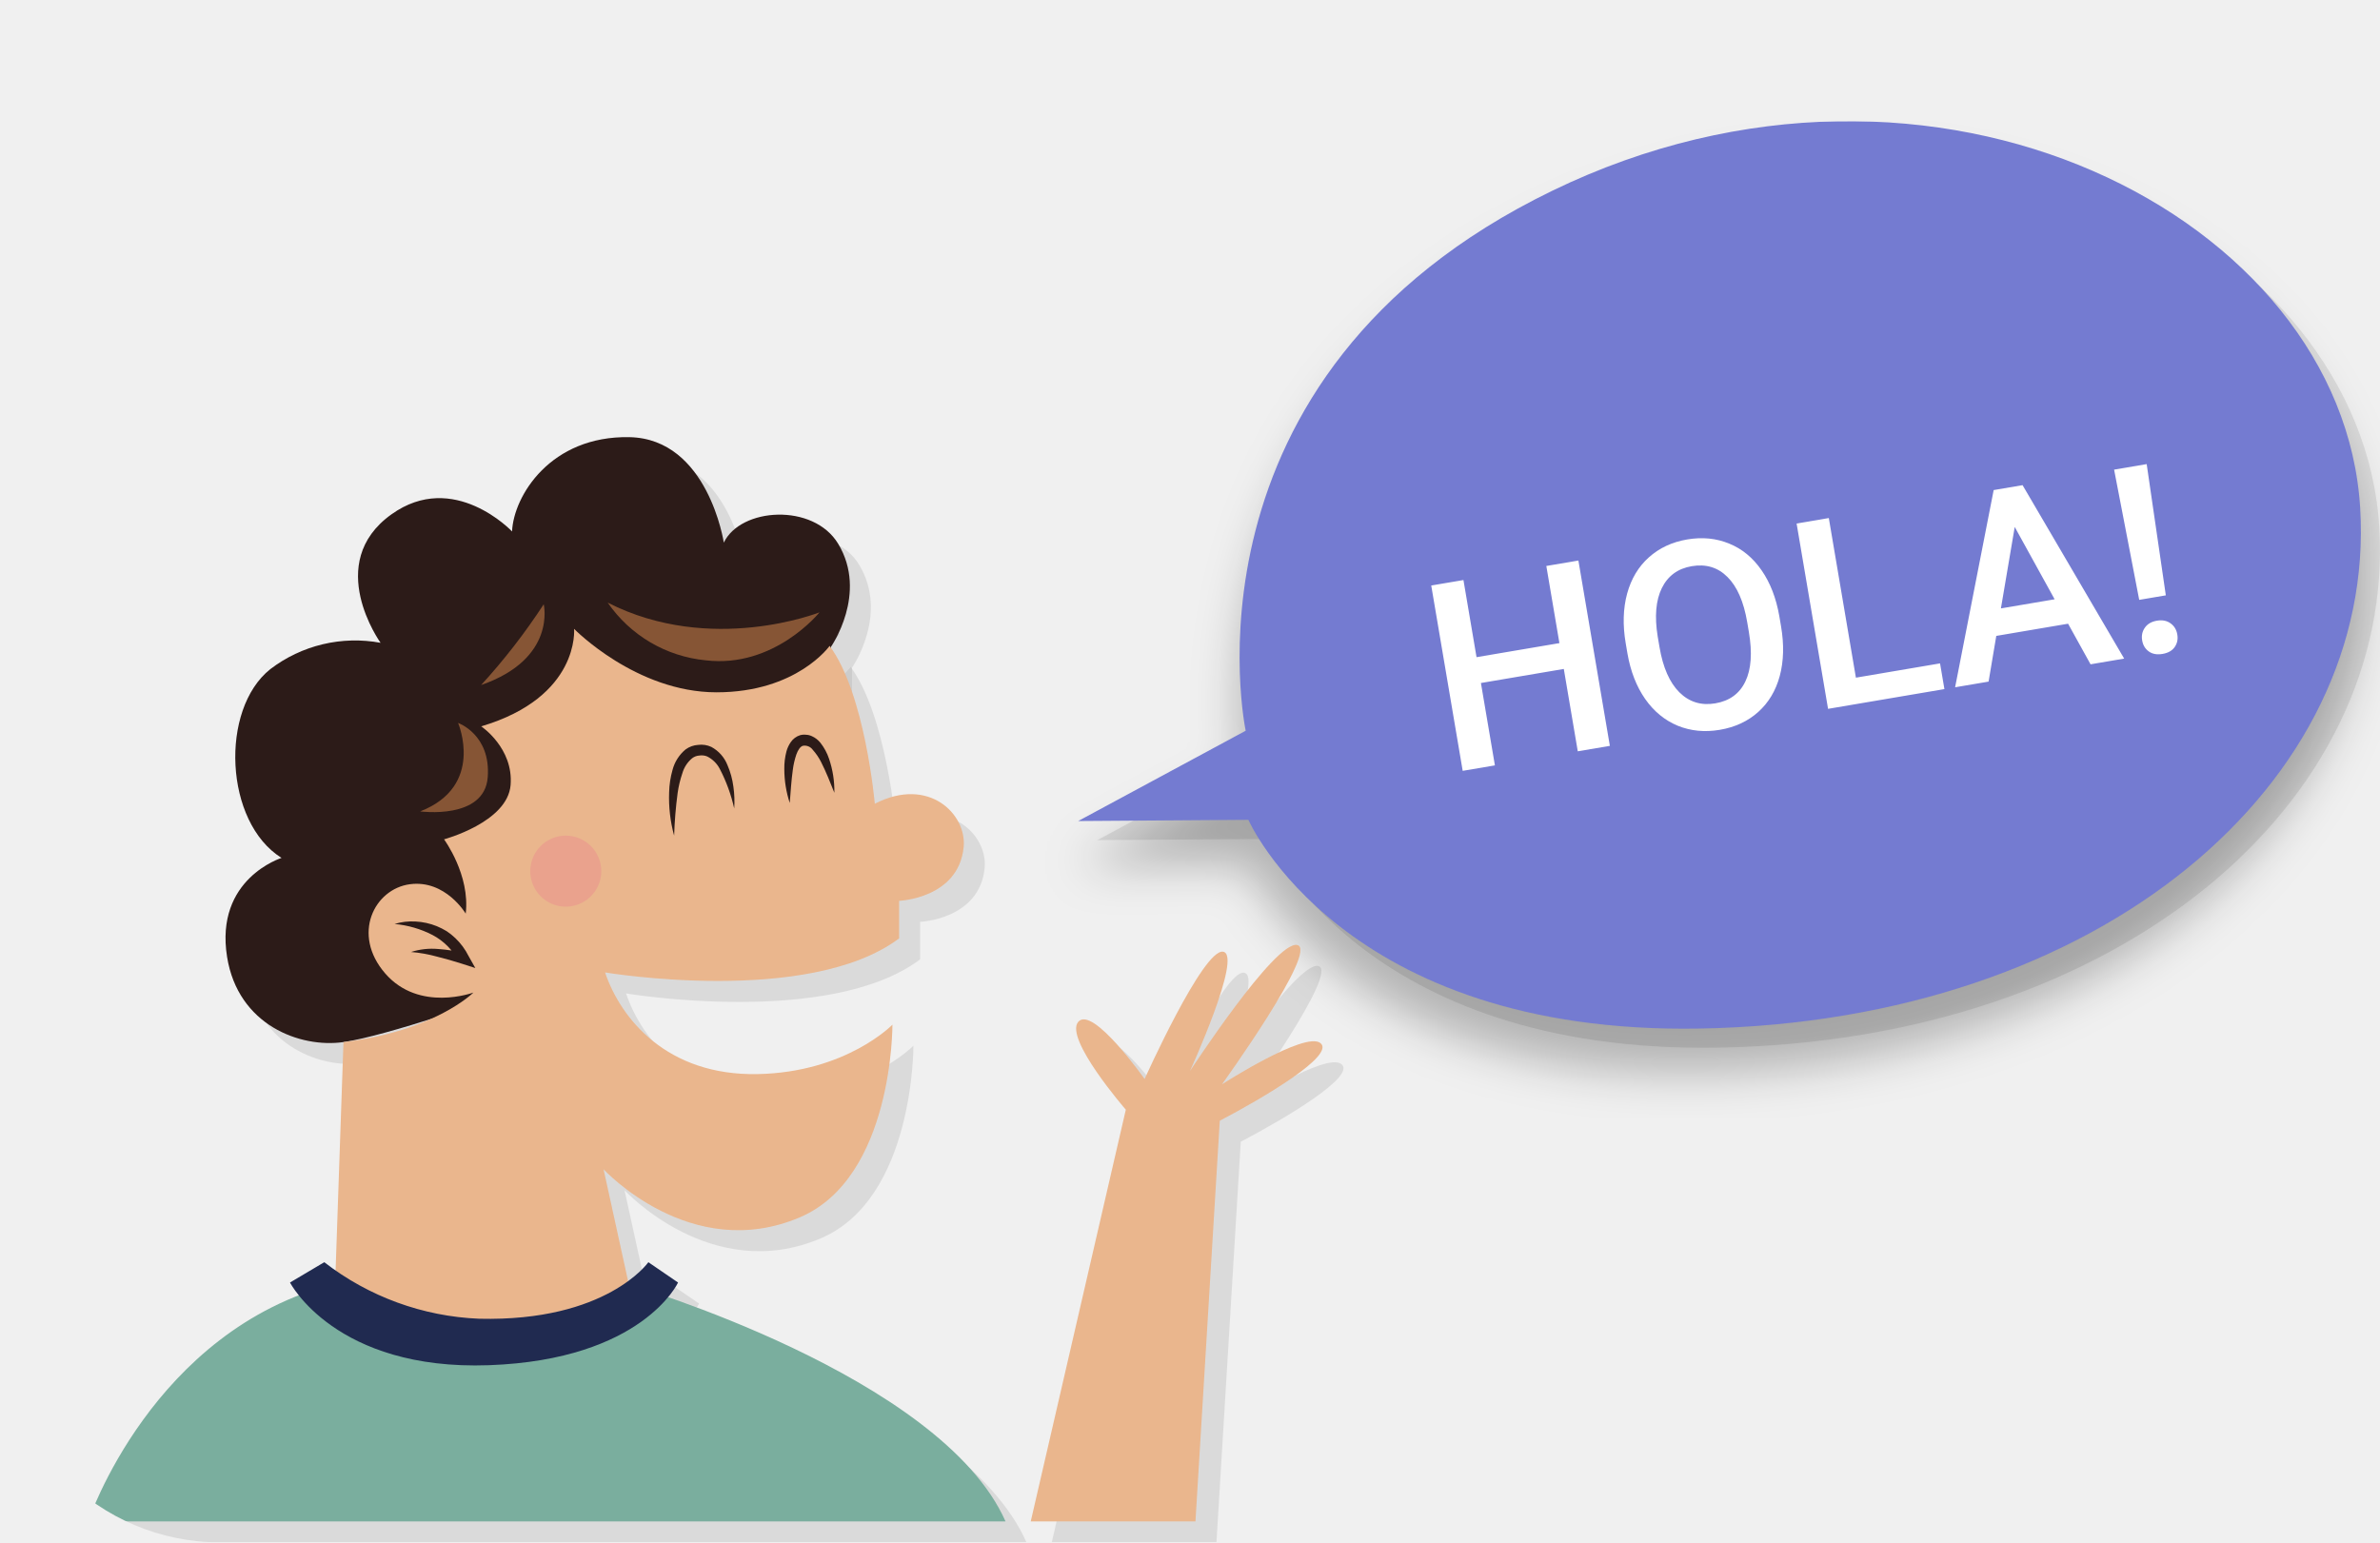
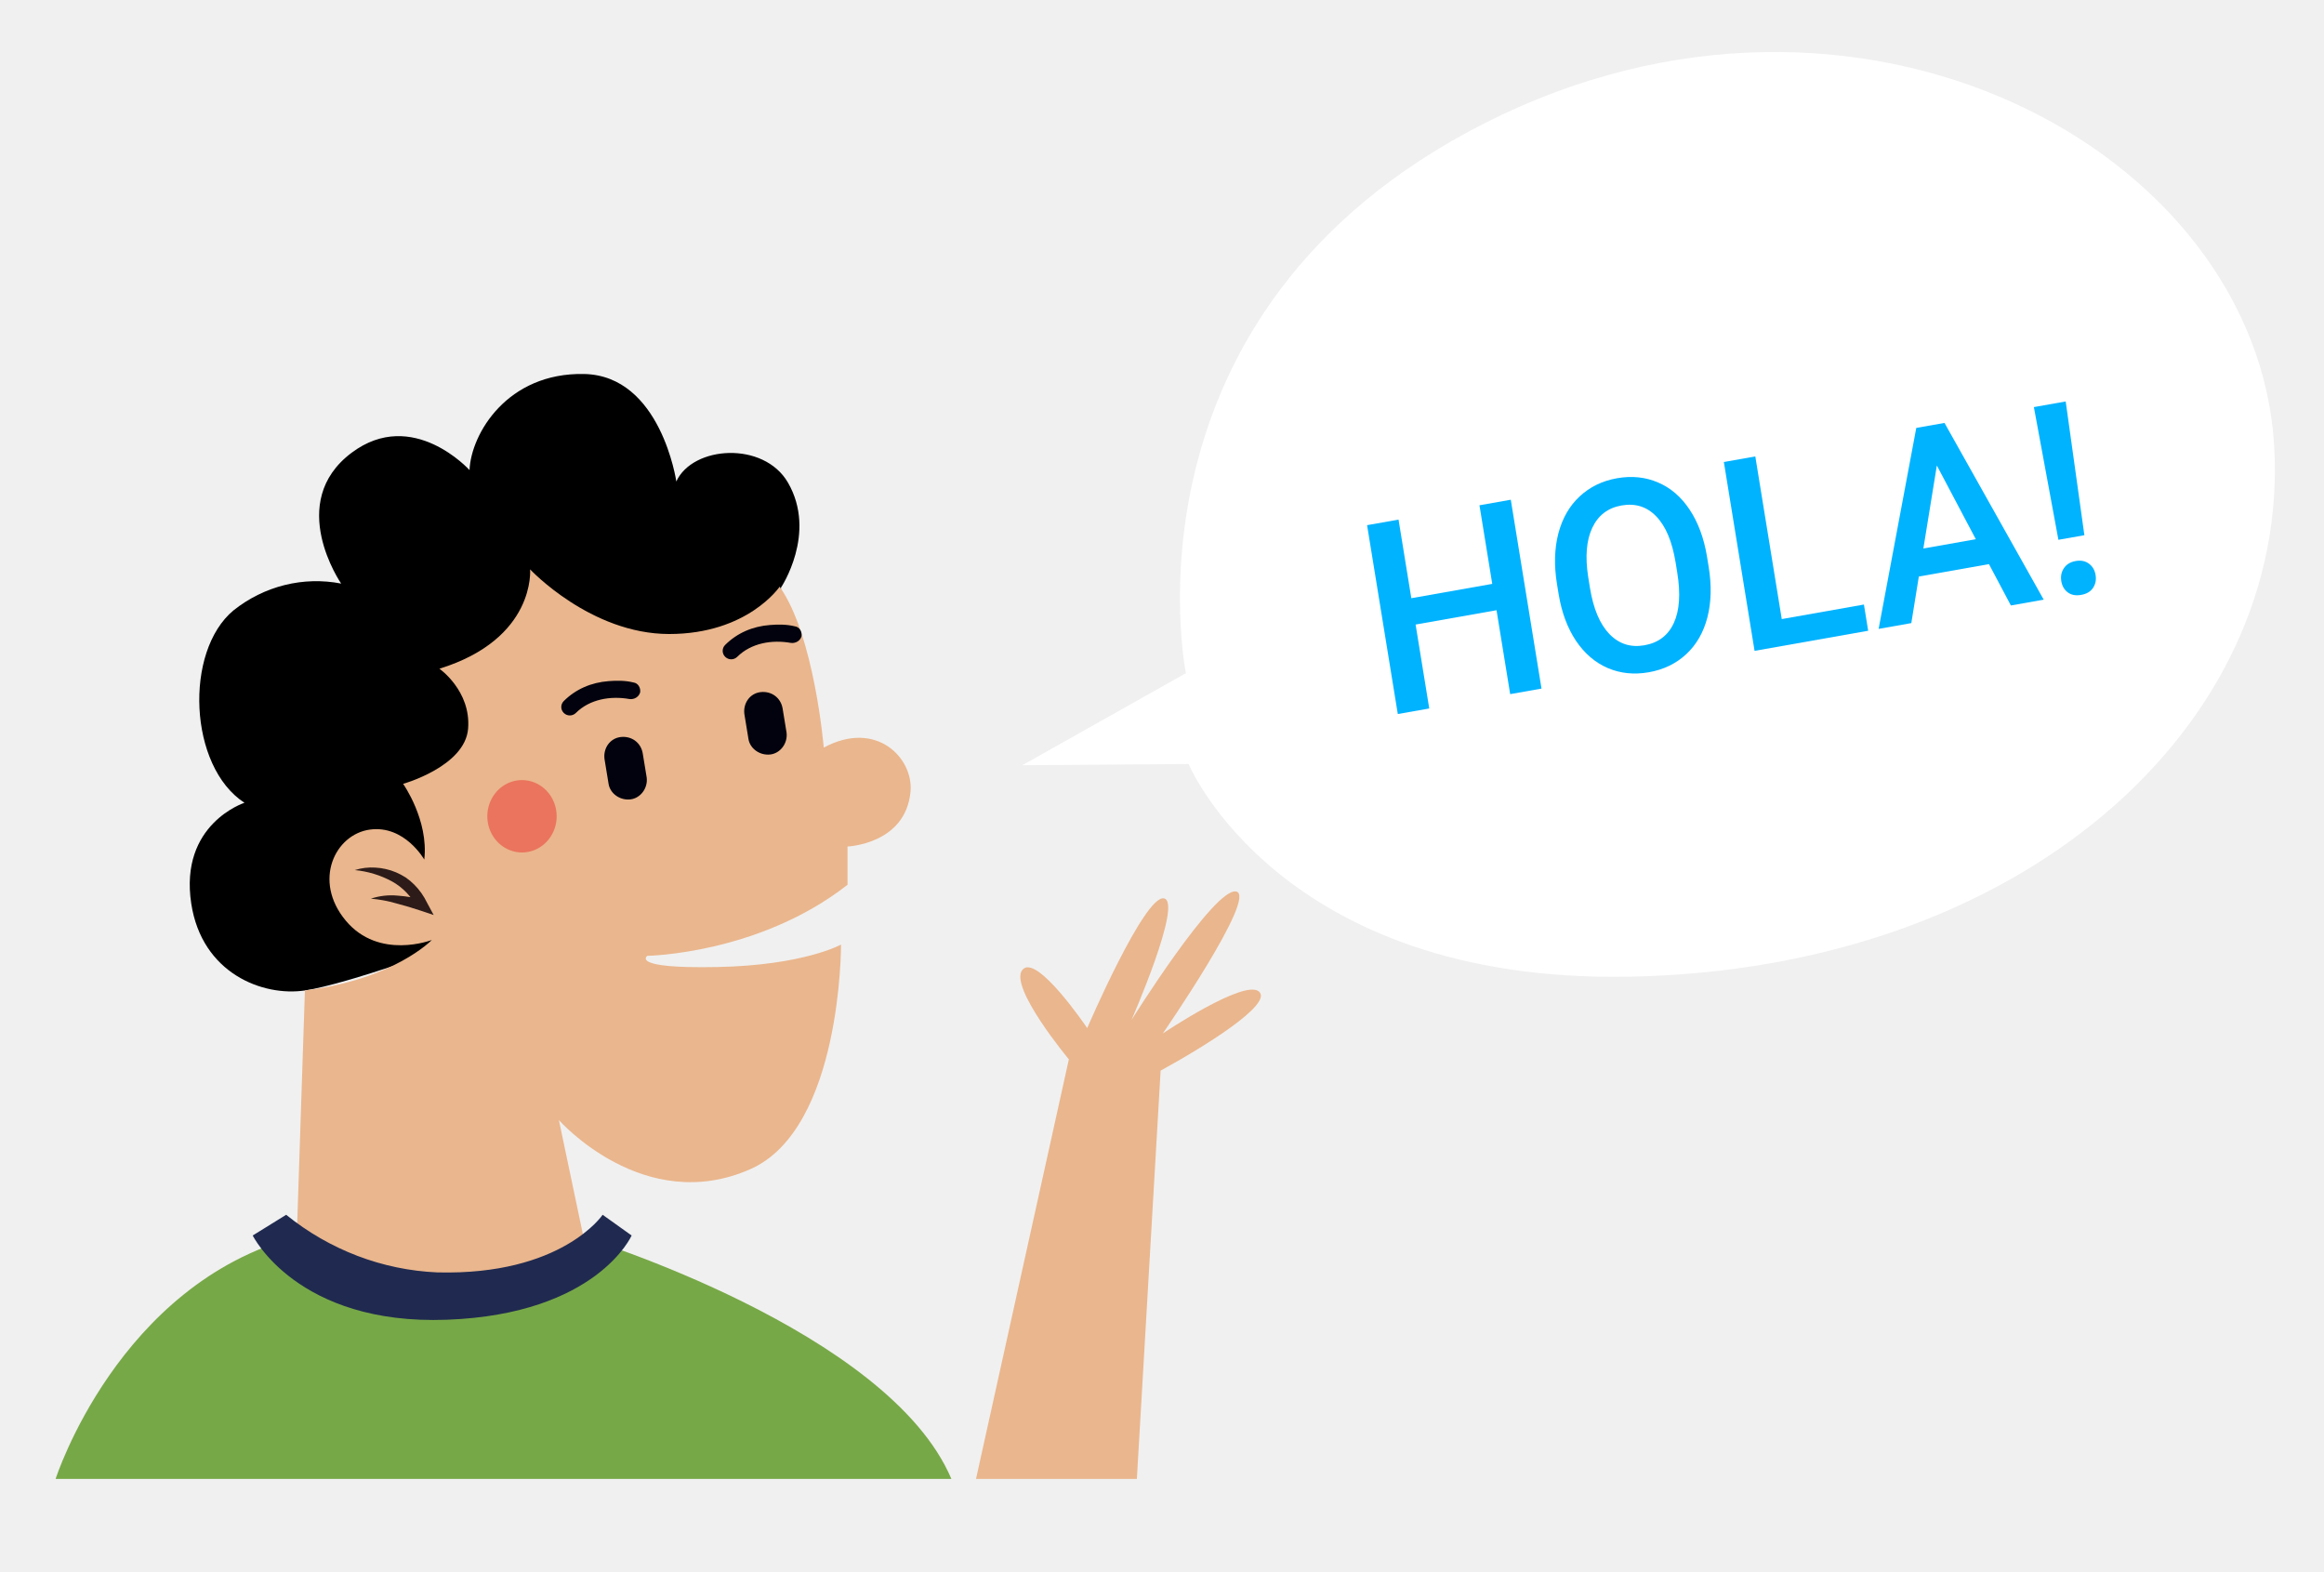
- <svg xmlns="http://www.w3.org/2000/svg" width="216" height="140" viewBox="0 0 216 140" fill="none">
-   <mask id="mask0" mask-type="alpha" maskUnits="userSpaceOnUse" x="0" y="0" width="216" height="140">
-     <rect width="216" height="140" rx="20" fill="#C4C4C4" />
+ <svg xmlns="http://www.w3.org/2000/svg" width="207" height="140" viewBox="0 0 207 140" fill="none">
+   <mask id="mask0" mask-type="alpha" maskUnits="userSpaceOnUse" x="0" y="0" width="207" height="140">
+     <path d="M0 0H207V140H0V0Z" fill="white" />
  </mask>
  <g mask="url(#mask0)">
    <g clip-path="url(#clip0)">
-       <g style="mix-blend-mode:multiply" opacity="0.3">
-         <g style="mix-blend-mode:multiply" opacity="0.3">
-           <path d="M99.584 76.259L114.789 68.061C114.789 68.061 107.904 35.884 142.608 19.051C177.313 2.218 214.353 21.498 215.936 47.857C217.428 72.69 192.59 94.451 155.981 95.094C123.538 95.665 115.034 76.149 115.034 76.149L99.584 76.259Z" fill="black" />
-         </g>
-       </g>
-       <g filter="url(#filter0_d)">
-         <path d="M97.85 74.524L113.055 66.326C113.055 66.326 106.17 34.149 140.874 17.316C175.579 0.483 212.619 19.763 214.202 46.122C215.694 70.955 190.856 92.716 154.248 93.36C121.804 93.93 113.301 74.414 113.301 74.414L97.85 74.524Z" fill="#747BD1" />
-       </g>
-       <g style="mix-blend-mode:multiply" opacity="0.3">
-         <g style="mix-blend-mode:multiply" opacity="0.3">
-           <path d="M67.597 51.158C67.597 51.158 66.169 41.726 59.025 41.586C51.881 41.445 48.517 46.914 48.377 50.145C48.377 50.145 43.089 44.535 37.427 48.595C31.238 53.031 36.445 60.252 36.445 60.252C34.704 59.928 32.913 59.974 31.19 60.385C29.467 60.796 27.849 61.564 26.441 62.639C21.843 66.291 22.264 76.545 27.46 79.776C27.46 79.776 21.378 81.654 22.514 88.761C23.506 94.961 29.145 97.055 33.077 96.493C37.008 95.931 46.978 92.419 46.978 92.419L54.842 77.809L68.681 67.414L77.324 64.323V60.611C77.324 60.611 80.705 55.778 77.972 51.259C75.727 47.546 69.118 47.968 67.597 51.158Z" fill="black" />
-         </g>
-         <g style="mix-blend-mode:multiply" opacity="0.3">
-           <path d="M59.647 121.549L56.683 108.037C56.683 108.037 64.573 116.62 74.489 112.404C82.985 108.791 82.899 94.913 82.899 94.913C82.899 94.913 78.702 99.245 70.657 99.399C62.437 99.556 58.247 94.382 56.819 90.173C56.819 90.173 75.263 93.262 83.507 87.081V83.671C83.507 83.671 88.903 83.471 89.364 78.792C89.656 75.827 86.215 72.33 81.3 74.859C81.3 74.859 80.428 64.885 77.198 60.53C77.198 60.53 74.235 64.745 66.933 64.745C59.631 64.745 54.007 58.985 54.007 58.985C54.007 58.985 54.565 65.166 45.578 67.835C45.578 67.835 48.525 69.802 48.244 73.173C47.963 76.545 42.205 78.09 42.205 78.09C42.205 78.09 44.592 81.321 44.17 84.833C44.17 84.833 42.345 81.742 39.115 82.164C35.886 82.585 33.779 86.71 36.868 90.267C39.958 93.823 44.872 91.997 44.872 91.997C44.872 91.997 41.362 95.509 33.077 96.493L32.234 120.936C32.234 120.936 41.985 128.062 59.647 121.549Z" fill="black" />
-         </g>
-         <g style="mix-blend-mode:multiply" opacity="0.3">
-           <path d="M56.475 80.978C56.475 81.615 56.286 82.239 55.932 82.769C55.578 83.299 55.075 83.712 54.486 83.956C53.897 84.2 53.249 84.264 52.624 84.14C51.999 84.015 51.425 83.708 50.974 83.257C50.523 82.807 50.217 82.232 50.092 81.607C49.968 80.981 50.032 80.333 50.276 79.744C50.52 79.155 50.932 78.651 51.462 78.297C51.992 77.943 52.615 77.754 53.253 77.754C54.108 77.754 54.927 78.094 55.532 78.698C56.136 79.303 56.475 80.123 56.475 80.978Z" fill="black" />
-         </g>
-         <g style="mix-blend-mode:multiply" opacity="0.3">
-           <path d="M63.086 77.754C62.736 76.474 62.583 75.148 62.632 73.822C62.649 73.138 62.752 72.459 62.939 71.8C63.128 71.066 63.544 70.41 64.129 69.928C64.462 69.684 64.859 69.541 65.271 69.516C65.677 69.465 66.09 69.528 66.462 69.701C67.13 70.059 67.649 70.644 67.926 71.349C68.197 71.973 68.378 72.632 68.464 73.306C68.559 73.962 68.584 74.626 68.539 75.287C68.261 74.041 67.823 72.837 67.234 71.705C66.982 71.213 66.579 70.814 66.085 70.566C65.861 70.475 65.616 70.447 65.377 70.485C65.135 70.499 64.904 70.586 64.714 70.735C64.291 71.09 63.984 71.563 63.833 72.094C63.633 72.679 63.489 73.282 63.403 73.895C63.233 75.175 63.127 76.463 63.086 77.754Z" fill="black" />
-         </g>
-         <g style="mix-blend-mode:multiply" opacity="0.3">
-           <path d="M73.58 74.791C73.255 73.799 73.088 72.762 73.086 71.718C73.077 71.172 73.143 70.628 73.283 70.1C73.363 69.805 73.493 69.525 73.667 69.274C73.872 68.97 74.174 68.745 74.524 68.636C74.704 68.589 74.892 68.576 75.076 68.598C75.257 68.607 75.433 68.652 75.596 68.731C75.891 68.864 76.152 69.064 76.356 69.317C76.703 69.755 76.97 70.251 77.147 70.781C77.485 71.772 77.648 72.815 77.629 73.863C77.244 72.902 76.874 71.959 76.432 71.089C76.226 70.677 75.965 70.294 75.657 69.951C75.56 69.819 75.428 69.716 75.277 69.653C75.126 69.591 74.96 69.57 74.798 69.594C74.561 69.635 74.325 69.967 74.178 70.391C74.026 70.84 73.919 71.302 73.859 71.772C73.722 72.748 73.664 73.759 73.58 74.791Z" fill="black" />
-         </g>
-         <g style="mix-blend-mode:multiply" opacity="0.3">
-           <path d="M9.905 140C9.905 140 15.713 122.629 32.343 118.414C32.343 118.414 36.375 122.972 45.576 123.056C54.778 123.14 58.932 118.465 58.932 118.465C58.932 118.465 87.296 126.726 93.163 140H9.905Z" fill="black" />
-         </g>
-         <g style="mix-blend-mode:multiply" opacity="0.3">
-           <path d="M31.335 116.473L28.225 118.317C28.225 118.317 32.339 126.325 46.285 125.822C60.233 125.318 63.443 118.317 63.443 118.317L60.748 116.473C60.748 116.473 56.971 121.886 45.382 121.604C40.281 121.394 35.371 119.601 31.335 116.473Z" fill="black" />
-         </g>
-         <g style="mix-blend-mode:multiply" opacity="0.3">
-           <path d="M95.451 140L104.08 102.629C104.08 102.629 98.461 96.156 99.766 94.65C101.07 93.144 105.786 99.846 105.786 99.846C105.786 99.846 111.104 87.989 112.91 88.29C114.716 88.591 109.9 99.125 109.9 99.125C109.9 99.125 117.626 87.277 119.633 87.679C121.639 88.08 112.81 100.325 112.81 100.325C112.81 100.325 120.335 95.477 121.74 96.581C123.144 97.685 116.516 101.585 112.609 103.633L110.402 140H95.451Z" fill="black" />
-         </g>
-         <g style="mix-blend-mode:multiply" opacity="0.3">
-           <path d="M37.713 85.773C38.33 85.584 38.975 85.508 39.618 85.549C40.278 85.581 40.928 85.723 41.541 85.97C41.852 86.099 42.153 86.251 42.441 86.425C42.724 86.613 42.989 86.826 43.234 87.06C43.725 87.529 44.13 88.078 44.432 88.685L45.044 89.772L43.851 89.388C43.113 89.151 42.339 88.928 41.572 88.738C40.799 88.524 40.008 88.382 39.209 88.316C40.005 88.062 40.845 87.97 41.678 88.045C42.507 88.102 43.33 88.234 44.135 88.439L43.554 89.142C43.273 88.648 42.929 88.192 42.53 87.788C42.129 87.383 41.668 87.042 41.164 86.776C40.09 86.221 38.918 85.88 37.713 85.773Z" fill="black" />
-         </g>
-         <g style="mix-blend-mode:multiply" opacity="0.3">
-           <path d="M57.057 56.605C58.068 58.072 59.386 59.3 60.921 60.204C62.455 61.109 64.168 61.667 65.941 61.84C72.184 62.588 76.281 57.487 76.281 57.487C76.281 57.487 66.45 61.392 57.057 56.605Z" fill="black" />
-         </g>
-         <g style="mix-blend-mode:multiply" opacity="0.3">
-           <path d="M51.251 56.755C51.251 56.755 52.449 61.691 45.571 64.084C47.66 61.799 49.56 59.348 51.251 56.755Z" fill="black" />
-         </g>
-         <g style="mix-blend-mode:multiply" opacity="0.3">
-           <path d="M40.039 75.555C40.039 75.555 45.87 76.349 46.169 72.46C46.468 68.571 43.478 67.524 43.478 67.524C43.478 67.524 45.946 73.254 40.039 75.555Z" fill="black" />
-         </g>
-       </g>
-       <path d="M65.691 49.253C65.691 49.253 64.264 39.82 57.12 39.68C49.976 39.539 46.612 45.008 46.472 48.239C46.472 48.239 41.184 42.63 35.522 46.689C29.333 51.125 34.54 58.346 34.54 58.346C32.799 58.023 31.009 58.068 29.285 58.479C27.562 58.89 25.944 59.658 24.536 60.733C19.937 64.385 20.359 74.639 25.555 77.871C25.555 77.871 19.472 79.748 20.609 86.856C21.601 93.055 27.24 95.149 31.172 94.587C35.103 94.025 45.073 90.513 45.073 90.513L52.937 75.903L66.776 65.508L75.419 62.417V58.705C75.419 58.705 78.8 53.872 76.067 49.353C73.822 45.64 67.213 46.062 65.691 49.253Z" fill="#2C1B18" />
-       <path d="M57.742 119.643L54.778 106.132C54.778 106.132 62.668 114.714 72.584 110.498C81.08 106.885 80.994 93.007 80.994 93.007C80.994 93.007 76.797 97.339 68.752 97.493C60.532 97.65 56.342 92.477 54.914 88.267C54.914 88.267 73.358 91.356 81.602 85.175V81.765C81.602 81.765 86.998 81.565 87.459 76.887C87.751 73.921 84.31 70.425 79.395 72.953C79.395 72.953 78.523 62.979 75.293 58.624C75.293 58.624 72.33 62.839 65.028 62.839C57.726 62.839 52.102 57.079 52.102 57.079C52.102 57.079 52.66 63.26 43.673 65.929C43.673 65.929 46.62 67.896 46.339 71.267C46.058 74.639 40.3 76.184 40.3 76.184C40.3 76.184 42.687 79.415 42.266 82.927C42.266 82.927 40.44 79.837 37.21 80.258C33.98 80.68 31.874 84.804 34.963 88.361C38.053 91.918 42.967 90.091 42.967 90.091C42.967 90.091 39.457 93.603 31.172 94.587L30.329 119.03C30.329 119.03 40.08 126.156 57.742 119.643Z" fill="#EAB68D" />
-       <path d="M54.57 79.072C54.57 79.71 54.382 80.333 54.027 80.863C53.673 81.393 53.17 81.806 52.581 82.05C51.992 82.294 51.344 82.358 50.719 82.234C50.094 82.11 49.52 81.802 49.069 81.352C48.618 80.901 48.312 80.326 48.187 79.701C48.063 79.076 48.127 78.427 48.371 77.838C48.614 77.249 49.028 76.746 49.557 76.391C50.087 76.037 50.711 75.848 51.348 75.848C52.203 75.848 53.022 76.188 53.627 76.792C54.231 77.397 54.57 78.217 54.57 79.072Z" fill="#EAA28D" />
-       <path d="M61.181 75.848C60.831 74.568 60.678 73.243 60.727 71.916C60.744 71.232 60.847 70.553 61.033 69.894C61.223 69.16 61.639 68.505 62.224 68.022C62.557 67.778 62.953 67.635 63.366 67.611C63.772 67.559 64.185 67.623 64.557 67.795C65.225 68.153 65.744 68.738 66.021 69.444C66.291 70.067 66.473 70.726 66.559 71.4C66.654 72.056 66.679 72.72 66.634 73.381C66.356 72.135 65.918 70.931 65.329 69.799C65.077 69.307 64.674 68.908 64.18 68.661C63.956 68.569 63.711 68.541 63.472 68.579C63.23 68.593 62.999 68.68 62.809 68.829C62.386 69.184 62.08 69.657 61.928 70.188C61.728 70.773 61.584 71.377 61.498 71.99C61.328 73.27 61.222 74.557 61.181 75.848Z" fill="#2C1B18" />
-       <path d="M71.675 72.885C71.35 71.893 71.183 70.856 71.181 69.813C71.172 69.267 71.238 68.722 71.378 68.194C71.458 67.899 71.588 67.62 71.762 67.368C71.967 67.064 72.269 66.839 72.619 66.73C72.799 66.683 72.987 66.67 73.171 66.693C73.352 66.701 73.528 66.746 73.691 66.825C73.986 66.958 74.247 67.159 74.451 67.411C74.798 67.849 75.065 68.345 75.242 68.875C75.58 69.867 75.743 70.909 75.724 71.957C75.339 70.996 74.969 70.053 74.527 69.183C74.321 68.771 74.06 68.388 73.752 68.045C73.655 67.913 73.523 67.81 73.372 67.748C73.221 67.685 73.055 67.664 72.893 67.689C72.656 67.729 72.419 68.061 72.273 68.485C72.121 68.934 72.014 69.397 71.954 69.867C71.817 70.842 71.759 71.853 71.675 72.885Z" fill="#2C1B18" />
-       <path d="M8 138.094C8 138.094 13.808 120.724 30.438 116.508C30.438 116.508 34.47 121.066 43.671 121.15C52.873 121.234 57.027 116.559 57.027 116.559C57.027 116.559 85.391 124.82 91.258 138.094H8Z" fill="#7AAE9E" />
-       <path d="M29.43 114.567L26.32 116.412C26.32 116.412 30.433 124.419 44.38 123.916C58.327 123.413 61.538 116.412 61.538 116.412L58.843 114.567C58.843 114.567 55.066 119.981 43.477 119.698C38.376 119.488 33.466 117.695 29.43 114.567Z" fill="#202A50" />
-       <path d="M93.546 138.094L102.175 100.723C102.175 100.723 96.556 94.25 97.861 92.745C99.165 91.239 103.881 97.94 103.881 97.94C103.881 97.94 109.199 86.083 111.005 86.384C112.811 86.686 107.995 97.219 107.995 97.219C107.995 97.219 115.721 85.371 117.728 85.773C119.734 86.175 110.905 98.419 110.905 98.419C110.905 98.419 118.43 93.571 119.835 94.675C121.239 95.779 114.611 99.68 110.704 101.727L108.496 138.094H93.546Z" fill="#EAB68D" />
-       <path d="M35.808 83.867C36.425 83.679 37.07 83.603 37.713 83.643C38.373 83.675 39.023 83.818 39.636 84.064C39.947 84.193 40.248 84.346 40.536 84.52C40.819 84.707 41.084 84.92 41.329 85.155C41.819 85.623 42.225 86.173 42.527 86.779L43.139 87.867L41.946 87.482C41.208 87.245 40.434 87.022 39.667 86.832C38.894 86.618 38.103 86.476 37.303 86.41C38.1 86.156 38.94 86.064 39.773 86.139C40.602 86.196 41.425 86.328 42.23 86.534L41.649 87.237C41.368 86.742 41.024 86.287 40.625 85.882C40.224 85.478 39.763 85.136 39.259 84.87C38.185 84.316 37.013 83.975 35.808 83.867Z" fill="#2C1B18" />
-       <path d="M55.152 54.699C56.163 56.166 57.482 57.394 59.016 58.299C60.55 59.203 62.264 59.761 64.036 59.934C70.28 60.682 74.376 55.581 74.376 55.581C74.376 55.581 64.545 59.486 55.152 54.699Z" fill="#865535" />
-       <path d="M49.346 54.849C49.346 54.849 50.544 59.785 43.666 62.178C45.755 59.894 47.655 57.442 49.346 54.849Z" fill="#865535" />
-       <path d="M38.134 73.649C38.134 73.649 43.965 74.444 44.264 70.555C44.563 66.665 41.573 65.618 41.573 65.618C41.573 65.618 44.041 71.349 38.134 73.649Z" fill="#865535" />
-       <path d="M146.105 67.7L143.193 68.194L141.925 60.719L134.403 61.995L135.672 69.471L132.749 69.967L129.894 53.145L132.817 52.649L134.005 59.65L141.527 58.374L140.339 51.372L143.25 50.878L146.105 67.7ZM161.643 56.862C161.923 58.51 161.884 60.007 161.526 61.351C161.166 62.688 160.512 63.781 159.562 64.632C158.62 65.473 157.459 66.011 156.08 66.245C154.717 66.476 153.444 66.352 152.261 65.871C151.084 65.381 150.098 64.57 149.304 63.437C148.517 62.303 147.983 60.931 147.702 59.323L147.541 58.375C147.263 56.735 147.306 55.238 147.671 53.884C148.043 52.529 148.701 51.431 149.644 50.59C150.593 49.739 151.753 49.197 153.124 48.965C154.495 48.732 155.764 48.858 156.932 49.341C158.106 49.815 159.087 50.623 159.875 51.765C160.662 52.9 161.198 54.287 161.484 55.926L161.643 56.862ZM158.571 56.48C158.255 54.616 157.658 53.247 156.781 52.374C155.911 51.499 154.83 51.172 153.536 51.391C152.272 51.605 151.367 52.27 150.819 53.385C150.278 54.492 150.153 55.951 150.445 57.764L150.61 58.734C150.923 60.583 151.524 61.951 152.412 62.838C153.307 63.724 154.394 64.059 155.672 63.842C156.966 63.622 157.876 62.961 158.402 61.857C158.936 60.752 159.042 59.253 158.72 57.358L158.571 56.48ZM168.435 61.51L176.072 60.214L176.468 62.548L165.908 64.34L163.053 47.518L165.976 47.022L168.435 61.51ZM187.692 56.613L181.175 57.719L180.477 61.867L177.438 62.383L180.938 44.483L183.561 44.037L192.781 59.779L189.731 60.297L187.692 56.613ZM181.596 55.223L186.471 54.396L182.849 47.831L181.596 55.223ZM196.562 54.038L194.147 54.448L191.868 42.628L194.825 42.126L196.562 54.038ZM194.416 58.135C194.341 57.696 194.422 57.31 194.659 56.976C194.894 56.635 195.259 56.423 195.751 56.339C196.244 56.255 196.658 56.336 196.993 56.58C197.326 56.817 197.53 57.155 197.605 57.594C197.677 58.017 197.598 58.395 197.369 58.727C197.14 59.059 196.772 59.268 196.263 59.355C195.755 59.441 195.338 59.365 195.012 59.127C194.687 58.889 194.488 58.558 194.416 58.135Z" fill="white" />
+       <path d="M91.059 68.156L105.63 59.958C105.63 59.958 99.032 27.781 132.29 10.948C165.548 -5.885 201.045 13.395 202.563 39.754C203.993 64.587 180.189 86.347 145.106 86.991C114.014 87.562 105.865 68.046 105.865 68.046L91.059 68.156Z" fill="white" />
+       <path d="M60.24 42.884C60.24 42.884 58.872 33.452 52.026 33.311C45.179 33.171 41.955 38.639 41.821 41.87C41.821 41.87 36.754 36.261 31.327 40.32C25.396 44.757 30.387 51.977 30.387 51.977C28.718 51.654 27.002 51.699 25.351 52.11C23.699 52.522 22.149 53.289 20.799 54.364C16.392 58.017 16.796 68.271 21.775 71.502C21.775 71.502 15.947 73.38 17.036 80.487C17.986 86.687 23.39 88.78 27.159 88.218C30.926 87.656 40.481 84.144 40.481 84.144L48.017 69.535L61.279 59.139L69.562 56.049V52.336C69.562 52.336 72.802 47.503 70.183 42.984C68.031 39.272 61.698 39.693 60.24 42.884Z" fill="black" />
+       <path d="M52.622 113.275L49.781 99.763C49.781 99.763 57.343 108.345 66.845 104.129C74.987 100.517 74.91 84.132 74.91 84.132C74.91 84.132 71.6 85.978 63.89 86.132C56.012 86.289 57.66 85.132 57.66 85.132C57.66 85.132 67.587 84.987 75.488 78.806V75.396C75.488 75.396 80.659 75.197 81.1 70.518C81.38 67.552 78.083 64.056 73.373 66.585C73.373 66.585 72.537 56.611 69.442 52.256C69.442 52.256 66.602 56.47 59.604 56.47C52.606 56.47 47.216 50.711 47.216 50.711C47.216 50.711 47.751 56.892 39.139 59.561C39.139 59.561 41.963 61.528 41.694 64.899C41.425 68.27 35.906 69.816 35.906 69.816C35.906 69.816 38.194 73.047 37.79 76.559C37.79 76.559 36.04 73.468 32.945 73.89C29.85 74.311 27.831 78.436 30.792 81.993C33.752 85.549 38.462 83.723 38.462 83.723C38.462 83.723 35.098 87.235 27.159 88.218L26.351 112.662C26.351 112.662 35.696 119.787 52.622 113.275Z" fill="#EAB68D" />
+       <path d="M49.582 72.703C49.582 73.341 49.401 73.964 49.062 74.495C48.722 75.025 48.24 75.438 47.676 75.682C47.111 75.926 46.49 75.99 45.892 75.865C45.292 75.741 44.742 75.434 44.31 74.983C43.878 74.532 43.584 73.958 43.465 73.332C43.346 72.707 43.407 72.059 43.641 71.47C43.874 70.881 44.27 70.377 44.778 70.023C45.286 69.669 45.883 69.48 46.494 69.48C47.313 69.48 48.099 69.819 48.678 70.424C49.257 71.028 49.582 71.848 49.582 72.703Z" fill="#EA745D" />
+       <path d="M4.952 131.726C4.952 131.726 10.518 114.355 26.455 110.14C26.455 110.14 30.319 114.698 39.137 114.782C47.955 114.865 51.937 110.191 51.937 110.191C51.937 110.191 79.119 118.452 84.741 131.726H4.952Z" fill="#77A847" />
+       <path d="M25.489 108.198L22.509 110.043C22.509 110.043 26.451 118.051 39.817 117.547C53.183 117.044 56.26 110.043 56.26 110.043L53.677 108.198C53.677 108.198 50.057 113.612 38.951 113.33C34.062 113.12 29.358 111.326 25.489 108.198Z" fill="#202A50" />
+       <path d="M86.934 131.725L95.204 94.354C95.204 94.354 89.819 87.882 91.069 86.376C92.319 84.87 96.838 91.571 96.838 91.571C96.838 91.571 101.934 79.714 103.665 80.016C105.396 80.317 100.781 90.851 100.781 90.851C100.781 90.851 108.185 79.003 110.108 79.404C112.031 79.806 103.569 92.051 103.569 92.051C103.569 92.051 110.781 87.202 112.127 88.306C113.473 89.411 107.121 93.311 103.377 95.358L101.261 131.725H86.934Z" fill="#EAB68D" />
+       <path d="M31.602 77.498C32.193 77.31 32.811 77.234 33.428 77.274C34.06 77.307 34.682 77.449 35.27 77.696C35.568 77.825 35.856 77.977 36.132 78.151C36.403 78.339 36.658 78.551 36.893 78.786C37.362 79.254 37.751 79.804 38.041 80.411L38.627 81.498L37.483 81.114C36.776 80.876 36.035 80.654 35.3 80.464C34.559 80.249 33.801 80.108 33.035 80.041C33.798 79.788 34.603 79.696 35.401 79.77C36.196 79.827 36.984 79.959 37.756 80.165L37.199 80.868C36.93 80.374 36.6 79.918 36.218 79.514C35.833 79.109 35.392 78.768 34.909 78.502C33.879 77.947 32.756 77.606 31.602 77.498Z" fill="#2C1B18" />
+       <path d="M50.139 48.33C51.108 49.797 52.372 51.026 53.842 51.93C55.313 52.834 56.955 53.392 58.653 53.566C64.637 54.313 68.562 49.212 68.562 49.212C68.562 49.212 59.141 53.117 50.139 48.33Z" fill="black" />
+       <path d="M44.575 48.48C44.575 48.48 45.723 53.416 39.132 55.809C41.134 53.525 42.955 51.074 44.575 48.48Z" fill="black" />
+       <path d="M33.83 67.28C33.83 67.28 39.419 68.075 39.705 64.186C39.992 60.297 37.126 59.249 37.126 59.249C37.126 59.249 39.491 64.98 33.83 67.28Z" fill="black" />
+       <path d="M137.303 61.331L134.512 61.825L133.297 54.35L126.089 55.627L127.304 63.102L124.503 63.598L121.767 46.776L124.569 46.28L125.707 53.281L132.915 52.005L131.777 45.004L134.567 44.51L137.303 61.331Z" fill="#00B3FF" />
+       <path d="M152.194 50.493C152.462 52.141 152.424 53.638 152.081 54.982C151.736 56.319 151.109 57.413 150.199 58.263C149.296 59.105 148.184 59.642 146.862 59.876C145.556 60.108 144.336 59.983 143.202 59.502C142.074 59.013 141.13 58.201 140.368 57.068C139.614 55.934 139.103 54.562 138.834 52.954L138.679 52.007C138.413 50.366 138.454 48.869 138.803 47.515C139.16 46.16 139.79 45.062 140.694 44.221C141.604 43.37 142.715 42.829 144.029 42.596C145.343 42.364 146.56 42.489 147.679 42.972C148.804 43.447 149.744 44.255 150.499 45.397C151.253 46.531 151.767 47.918 152.041 49.557L152.194 50.493ZM149.25 50.111C148.946 48.247 148.375 46.878 147.534 46.005C146.701 45.13 145.664 44.803 144.424 45.022C143.213 45.237 142.346 45.901 141.821 47.017C141.302 48.123 141.182 49.582 141.462 51.395L141.62 52.365C141.92 54.214 142.496 55.582 143.347 56.469C144.205 57.356 145.246 57.69 146.471 57.473C147.712 57.254 148.584 56.592 149.088 55.489C149.599 54.384 149.701 52.884 149.392 50.989L149.25 50.111Z" fill="#00B3FF" />
+       <path d="M158.702 55.141L166.021 53.845L166.4 56.179L156.28 57.971L153.545 41.149L156.346 40.653L158.702 55.141Z" fill="#00B3FF" />
+       <path d="M177.157 50.245L170.912 51.35L170.242 55.498L167.33 56.014L170.684 38.114L173.198 37.669L182.034 53.41L179.111 53.928L177.157 50.245ZM171.315 48.854L175.987 48.027L172.516 41.462L171.315 48.854Z" fill="#00B3FF" />
+       <path d="M185.657 47.67L183.343 48.079L181.159 36.259L183.993 35.757L185.657 47.67ZM183.601 51.766C183.529 51.327 183.607 50.941 183.834 50.608C184.059 50.266 184.408 50.054 184.881 49.97C185.353 49.887 185.75 49.967 186.07 50.211C186.39 50.448 186.585 50.786 186.657 51.225C186.726 51.648 186.65 52.026 186.431 52.358C186.212 52.691 185.858 52.9 185.371 52.986C184.884 53.072 184.484 52.996 184.172 52.758C183.86 52.52 183.67 52.19 183.601 51.766Z" fill="#00B3FF" />
+       <path fill-rule="evenodd" clip-rule="evenodd" d="M55.274 65.647C54.32 65.765 53.723 66.65 53.842 67.595L54.2 69.781C54.32 70.666 55.214 71.316 56.169 71.198C57.064 71.08 57.72 70.194 57.601 69.249L57.243 67.064C57.064 66.119 56.228 65.528 55.274 65.647Z" fill="#01020E" />
+       <path fill-rule="evenodd" clip-rule="evenodd" d="M67.732 61.647C66.778 61.765 66.181 62.651 66.301 63.595L66.659 65.781C66.778 66.666 67.673 67.316 68.627 67.198C69.522 67.08 70.178 66.194 70.059 65.249L69.701 63.064C69.522 62.119 68.687 61.529 67.732 61.647Z" fill="#01020E" />
+       <path fill-rule="evenodd" clip-rule="evenodd" d="M56.064 62.261C54.393 61.966 52.544 62.261 51.291 63.502C50.993 63.797 50.516 63.797 50.218 63.502C49.919 63.206 49.919 62.734 50.218 62.439C51.291 61.376 52.663 60.785 54.214 60.667C54.93 60.608 55.706 60.608 56.422 60.785C56.839 60.844 57.078 61.258 57.018 61.671C56.899 62.084 56.481 62.321 56.064 62.261Z" fill="#01020E" />
+       <path fill-rule="evenodd" clip-rule="evenodd" d="M70.439 57.261C68.768 56.966 66.919 57.261 65.666 58.502C65.368 58.797 64.891 58.797 64.593 58.502C64.294 58.206 64.294 57.734 64.593 57.439C65.666 56.376 67.038 55.785 68.589 55.667C69.305 55.608 70.081 55.608 70.797 55.785C71.214 55.844 71.453 56.258 71.393 56.671C71.274 57.084 70.856 57.321 70.439 57.261Z" fill="#01020E" />
    </g>
  </g>
  <defs>
-     <filter id="filter0_d" x="93.85" y="11" width="124.416" height="90.372" filterUnits="userSpaceOnUse" color-interpolation-filters="sRGB">
-       <feFlood flood-opacity="0" result="BackgroundImageFix" />
-       <feColorMatrix in="SourceAlpha" type="matrix" values="0 0 0 0 0 0 0 0 0 0 0 0 0 0 0 0 0 0 127 0" />
-       <feOffset dy="4" />
-       <feGaussianBlur stdDeviation="2" />
-       <feColorMatrix type="matrix" values="0 0 0 0 0 0 0 0 0 0 0 0 0 0 0 0 0 0 0.25 0" />
-       <feBlend mode="normal" in2="BackgroundImageFix" result="effect1_dropShadow" />
-       <feBlend mode="normal" in="SourceGraphic" in2="effect1_dropShadow" result="shape" />
-     </filter>
    <clipPath id="clip0">
-       <rect x="8" y="11" width="208" height="129" fill="white" />
+       <rect x="4.952" y="4.632" width="199.333" height="129" fill="white" />
    </clipPath>
  </defs>
</svg>
